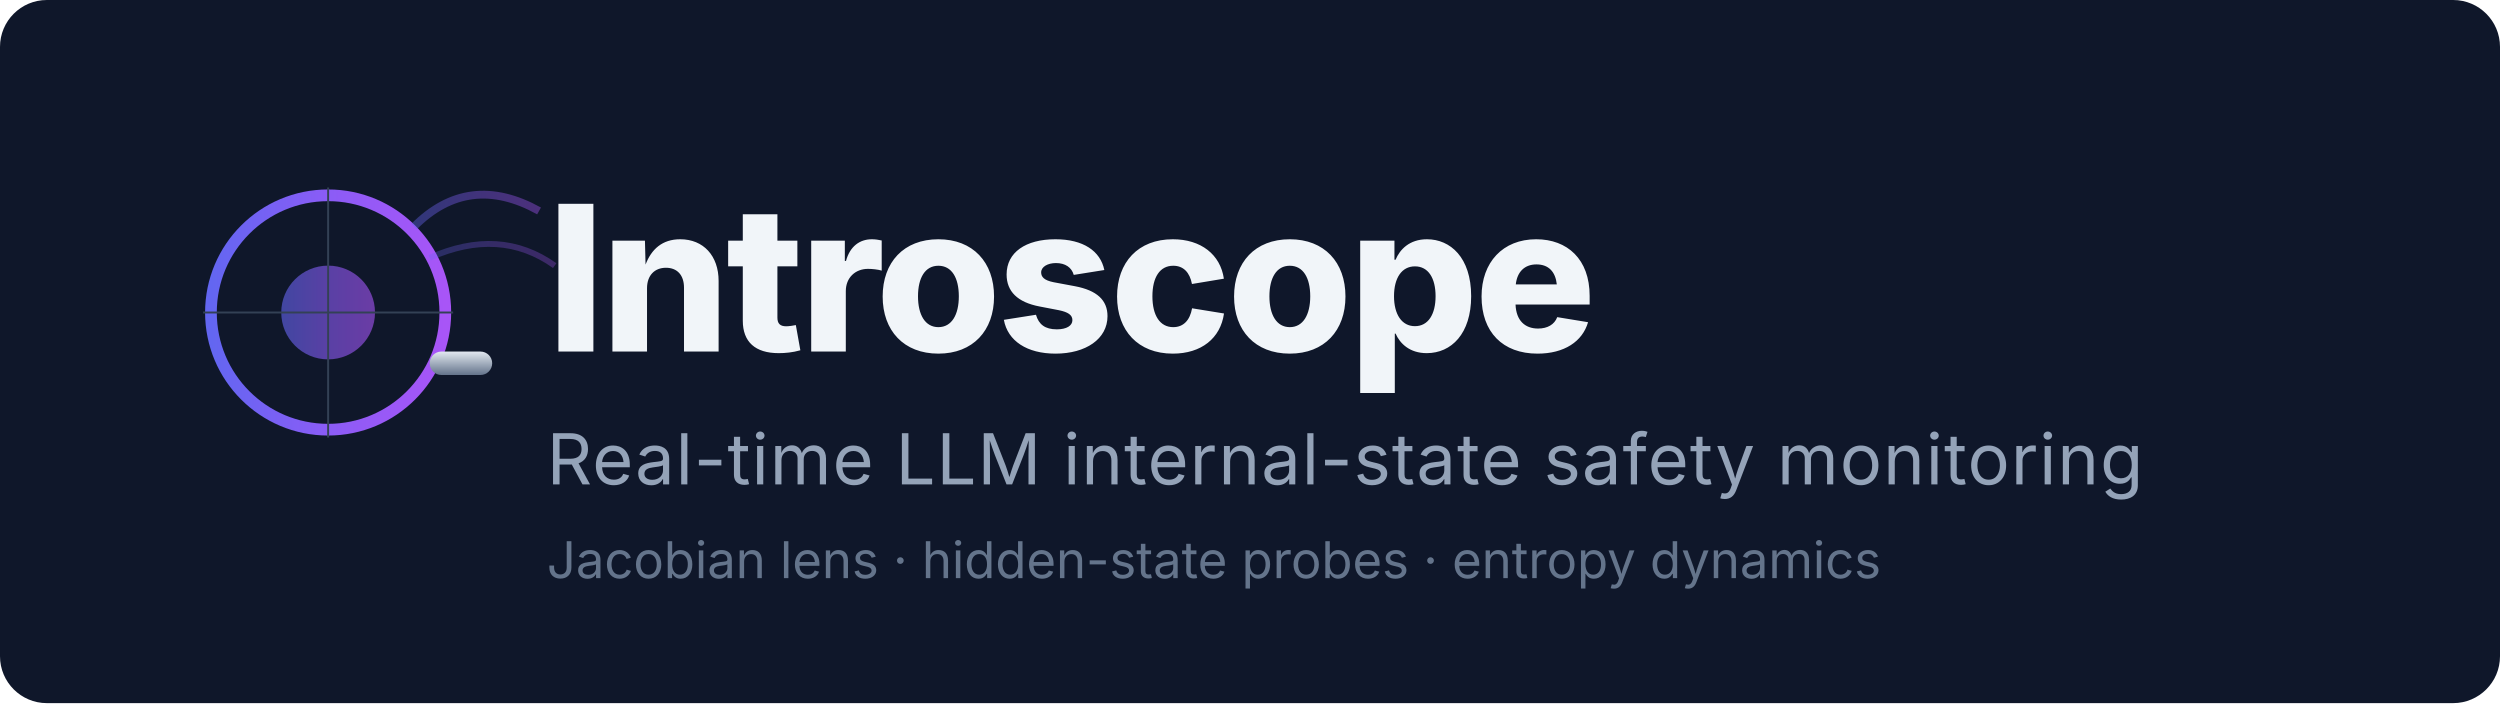
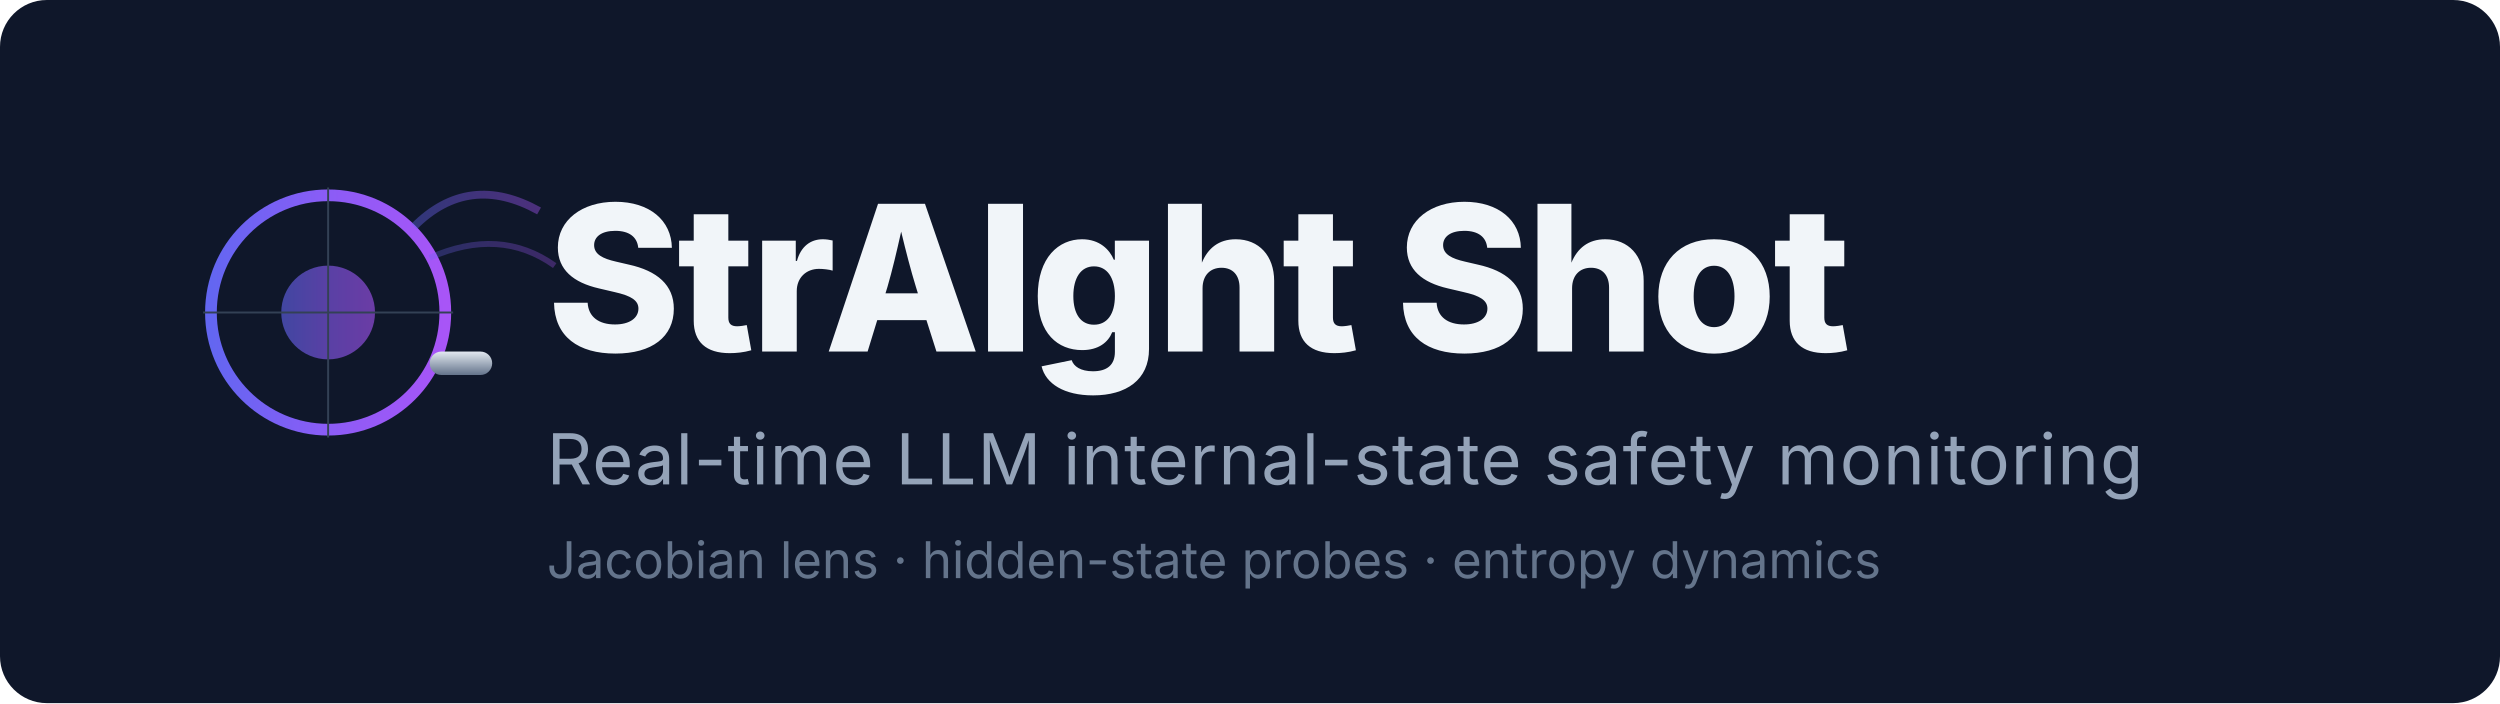
<svg xmlns="http://www.w3.org/2000/svg" viewBox="0 0 640 180">
  <defs>
    <linearGradient id="g" x1="0" y1="0" x2="1" y2="0">
      <stop offset="0%" stop-color="#6366f1" />
      <stop offset="50%" stop-color="#8b5cf6" />
      <stop offset="100%" stop-color="#a855f7" />
    </linearGradient>
    <linearGradient id="s" x1="0" y1="0" x2="0" y2="1">
      <stop offset="0%" stop-color="#e2e8f0" />
      <stop offset="100%" stop-color="#64748b" />
    </linearGradient>
  </defs>
  <rect width="640" height="180" rx="12" fill="#0f172a" />
  <g transform="translate(48, 44)">
    <circle cx="36" cy="36" r="30" fill="none" stroke="url(#g)" stroke-width="3" />
    <circle cx="36" cy="36" r="12" fill="url(#g)" opacity="0.6" />
    <line x1="4" y1="36" x2="68" y2="36" stroke="#334155" stroke-width="0.5" />
    <line x1="36" y1="4" x2="36" y2="68" stroke="#334155" stroke-width="0.5" />
    <path d="M58 14 Q72 0 90 10" fill="none" stroke="url(#g)" stroke-width="2" opacity="0.4" />
    <path d="M62 22 Q80 14 94 24" fill="none" stroke="url(#g)" stroke-width="1.5" opacity="0.3" />
    <rect x="62" y="46" width="16" height="6" rx="3" fill="url(#s)" />
  </g>
-   <text x="140" y="90" font-family="system-ui, -apple-system, sans-serif" font-size="52" font-weight="800" fill="#f1f5f9" letter-spacing="-1">Introscope</text>
+   <text x="140" y="90" font-family="system-ui, -apple-system, sans-serif" font-size="52" font-weight="800" fill="#f1f5f9" letter-spacing="-1">StrAIght Shot</text>
  <text x="140" y="124" font-family="system-ui, -apple-system, sans-serif" font-size="18" font-weight="400" fill="#94a3b8" letter-spacing="0.3">Real-time LLM internal-state safety monitoring</text>
  <text x="140" y="148" font-family="system-ui, -apple-system, sans-serif" font-size="13" font-weight="400" fill="#64748b">Jacobian lens · hidden-state probes · entropy dynamics</text>
</svg>
